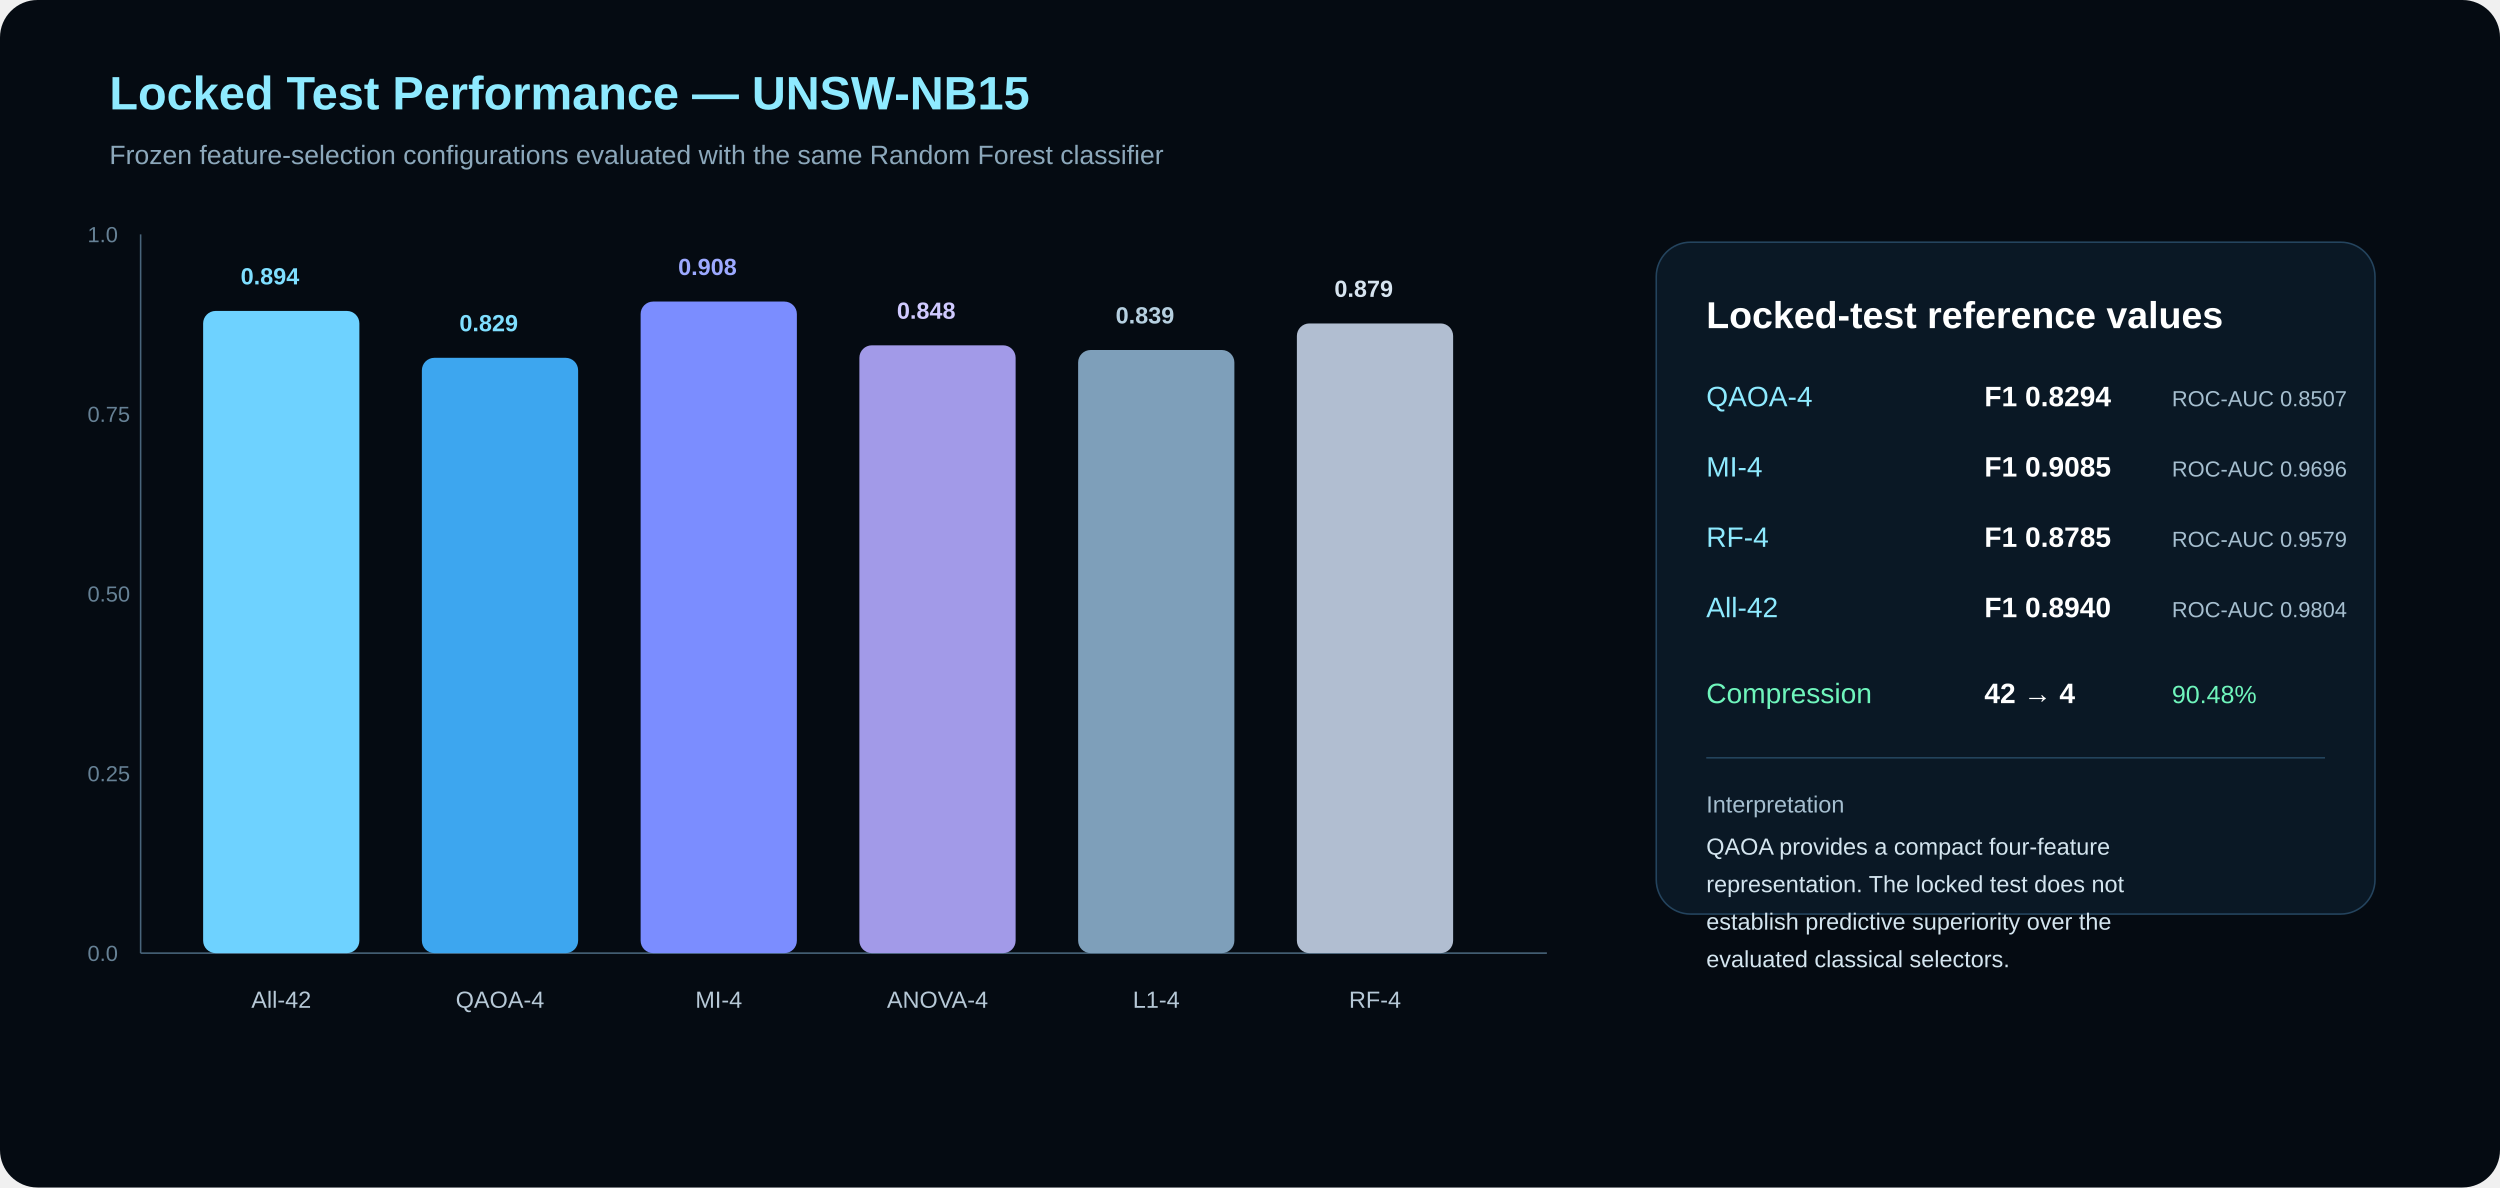
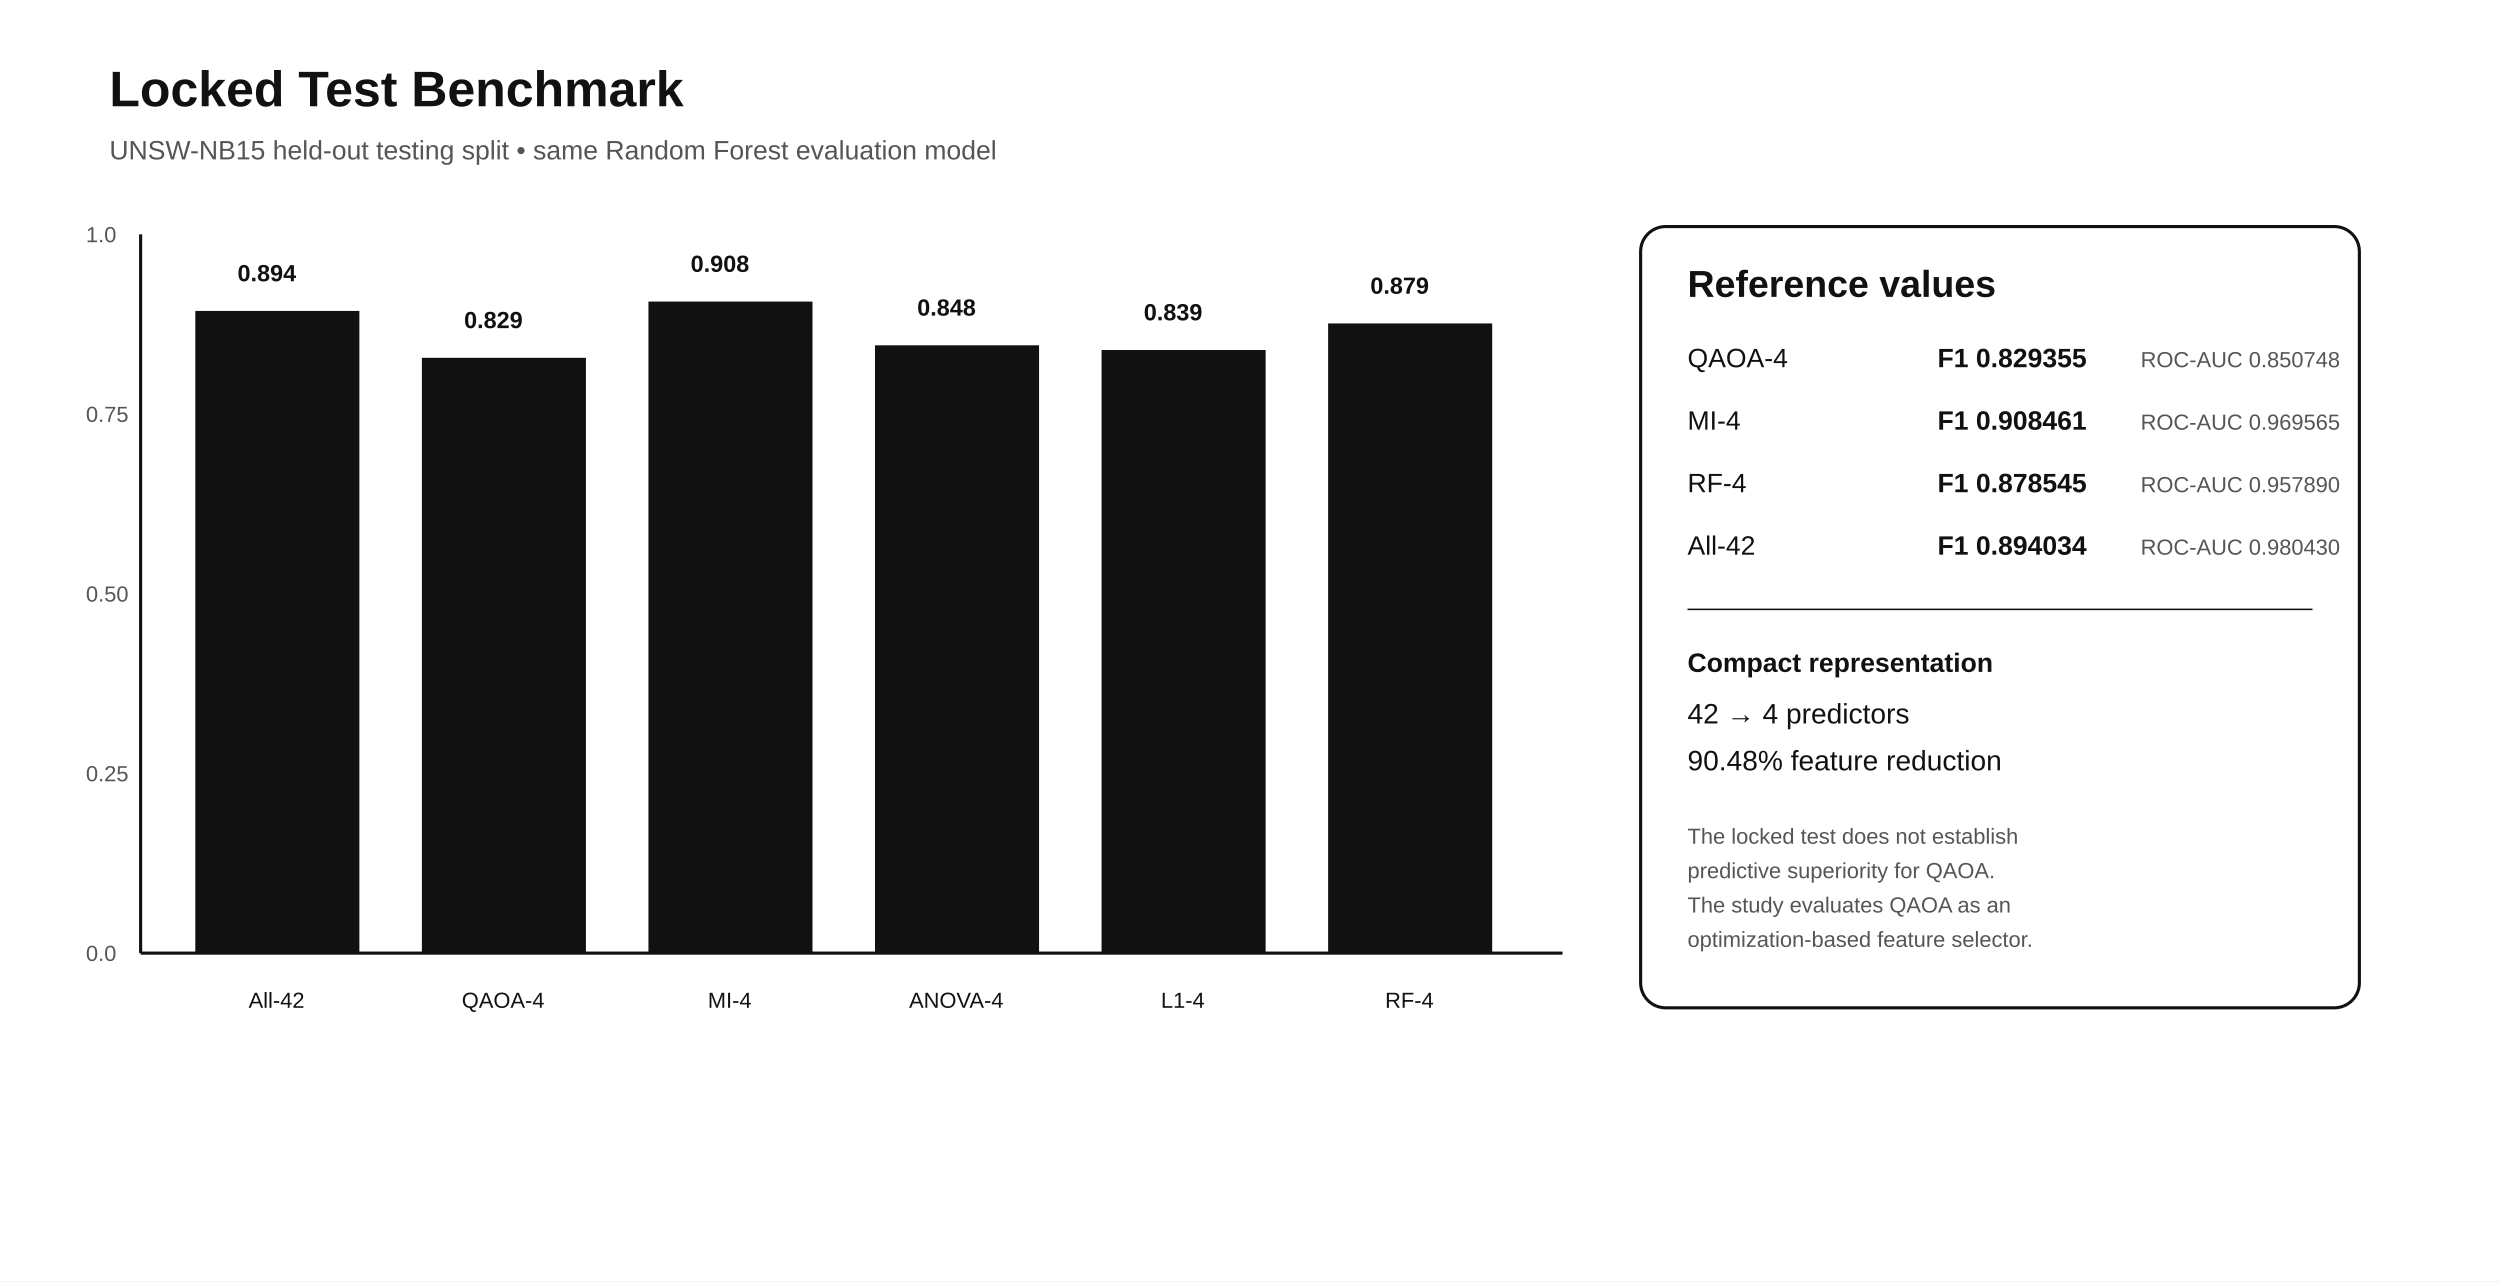
- <svg xmlns="http://www.w3.org/2000/svg" width="1600" height="760" viewBox="0 0 1600 760">
-   <rect width="1600" height="760" rx="24" fill="#050b12" />
-   <text x="70" y="70" fill="#8eeaff" font-family="Arial" font-size="30" font-weight="800">Locked Test Performance — UNSW-NB15</text>
-   <text x="70" y="105" fill="#8ca8bb" font-family="Arial" font-size="17">Frozen feature-selection configurations evaluated with the same Random Forest classifier</text>
-   <line x1="90" y1="610" x2="990" y2="610" stroke="#49657b" />
-   <line x1="90" y1="150" x2="90" y2="610" stroke="#49657b" />
-   <g font-family="Arial" fill="#668195" font-size="14">
-     <text x="56" y="615">0.0</text>
-     <text x="56" y="500">0.25</text>
-     <text x="56" y="385">0.50</text>
-     <text x="56" y="270">0.75</text>
-     <text x="56" y="155">1.0</text>
+ <svg xmlns="http://www.w3.org/2000/svg" width="1600" height="820" viewBox="0 0 1600 820">
+   <rect width="1600" height="820" fill="#fff" />
+   <g font-family="Arial, Helvetica, sans-serif" fill="#111">
+     <text x="70" y="68" font-size="32" font-weight="800">Locked Test Benchmark</text>
+     <text x="70" y="102" font-size="17" fill="#555">UNSW-NB15 held-out testing split • same Random Forest evaluation model</text>
  </g>
-   <g font-family="Arial" font-size="15" font-weight="700">
-     <rect x="130" y="199" width="100" height="411" rx="8" fill="#6ed2ff" />
-     <text x="154" y="182" fill="#7fdfff">0.894</text>
-     <rect x="270" y="229" width="100" height="381" rx="8" fill="#3da6ef" />
-     <text x="294" y="212" fill="#7fdfff">0.829</text>
-     <rect x="410" y="193" width="100" height="417" rx="8" fill="#7b8dff" />
-     <text x="434" y="176" fill="#9ca9ff">0.908</text>
-     <rect x="550" y="221" width="100" height="389" rx="8" fill="#a29ae8" />
-     <text x="574" y="204" fill="#d0caff">0.848</text>
-     <rect x="690" y="224" width="100" height="386" rx="8" fill="#7e9fba" />
-     <text x="714" y="207" fill="#b6d0e0">0.839</text>
-     <rect x="830" y="207" width="100" height="403" rx="8" fill="#b1bed1" />
-     <text x="854" y="190" fill="#d7e4ef">0.879</text>
+   <g stroke="#111" stroke-width="2" fill="none">
+     <line x1="90" y1="610" x2="1000" y2="610" />
+     <line x1="90" y1="150" x2="90" y2="610" />
  </g>
-   <g font-family="Arial" fill="#b7c9d7" font-size="15" text-anchor="middle">
-     <text x="180" y="645">All-42</text>
-     <text x="320" y="645">QAOA-4</text>
-     <text x="460" y="645">MI-4</text>
-     <text x="600" y="645">ANOVA-4</text>
-     <text x="740" y="645">L1-4</text>
-     <text x="880" y="645">RF-4</text>
+   <g font-family="Arial" font-size="14" fill="#555">
+     <text x="55" y="615">0.0</text>
+     <text x="55" y="500">0.25</text>
+     <text x="55" y="385">0.50</text>
+     <text x="55" y="270">0.75</text>
+     <text x="55" y="155">1.0</text>
  </g>
-   <g transform="translate(1060,155)" font-family="Arial">
-     <rect width="460" height="430" rx="22" fill="#0a1825" stroke="#24445e" />
-     <text x="32" y="55" fill="#fff" font-size="24" font-weight="800">Locked-test reference values</text>
-     <text x="32" y="105" fill="#8eeaff" font-size="18">QAOA-4</text>
-     <text x="210" y="105" fill="#fff" font-size="18" font-weight="700">F1 0.8294</text>
-     <text x="330" y="105" fill="#a6bfd0" font-size="14">ROC-AUC 0.8507</text>
-     <text x="32" y="150" fill="#8eeaff" font-size="18">MI-4</text>
-     <text x="210" y="150" fill="#fff" font-size="18" font-weight="700">F1 0.9085</text>
-     <text x="330" y="150" fill="#a6bfd0" font-size="14">ROC-AUC 0.9696</text>
-     <text x="32" y="195" fill="#8eeaff" font-size="18">RF-4</text>
-     <text x="210" y="195" fill="#fff" font-size="18" font-weight="700">F1 0.8785</text>
-     <text x="330" y="195" fill="#a6bfd0" font-size="14">ROC-AUC 0.9579</text>
-     <text x="32" y="240" fill="#8eeaff" font-size="18">All-42</text>
-     <text x="210" y="240" fill="#fff" font-size="18" font-weight="700">F1 0.8940</text>
-     <text x="330" y="240" fill="#a6bfd0" font-size="14">ROC-AUC 0.9804</text>
-     <text x="32" y="295" fill="#6ff5bc" font-size="18">Compression</text>
-     <text x="210" y="295" fill="#fff" font-size="18" font-weight="700">42 → 4</text>
-     <text x="330" y="295" fill="#6ff5bc" font-size="16">90.48%</text>
-     <line x1="32" y1="330" x2="428" y2="330" stroke="#24445e" />
-     <text x="32" y="365" fill="#a6bfd0" font-size="15">Interpretation</text>
-     <text x="32" y="392" fill="#d4e5ef" font-size="15">QAOA provides a compact four-feature</text>
-     <text x="32" y="416" fill="#d4e5ef" font-size="15">representation. The locked test does not</text>
-     <text x="32" y="440" fill="#d4e5ef" font-size="15">establish predictive superiority over the</text>
-     <text x="32" y="464" fill="#d4e5ef" font-size="15">evaluated classical selectors.</text>
+   <g fill="#111" font-family="Arial" font-size="15" font-weight="700">
+     <rect x="125" y="199" width="105" height="411" />
+     <text x="152" y="180">0.894</text>
+     <rect x="270" y="229" width="105" height="381" />
+     <text x="297" y="210">0.829</text>
+     <rect x="415" y="193" width="105" height="417" />
+     <text x="442" y="174">0.908</text>
+     <rect x="560" y="221" width="105" height="389" />
+     <text x="587" y="202">0.848</text>
+     <rect x="705" y="224" width="105" height="386" />
+     <text x="732" y="205">0.839</text>
+     <rect x="850" y="207" width="105" height="403" />
+     <text x="877" y="188">0.879</text>
+   </g>
+   <g font-family="Arial" font-size="14" fill="#111" text-anchor="middle">
+     <text x="177" y="645">All-42</text>
+     <text x="322" y="645">QAOA-4</text>
+     <text x="467" y="645">MI-4</text>
+     <text x="612" y="645">ANOVA-4</text>
+     <text x="757" y="645">L1-4</text>
+     <text x="902" y="645">RF-4</text>
+   </g>
+   <g font-family="Arial" fill="#111">
+     <rect x="1050" y="145" width="460" height="500" fill="#fff" stroke="#111" stroke-width="2" rx="16" />
+     <text x="1080" y="190" font-size="24" font-weight="800">Reference values</text>
+     <text x="1080" y="235" font-size="17">QAOA-4</text>
+     <text x="1240" y="235" font-size="17" font-weight="700">F1 0.829355</text>
+     <text x="1370" y="235" font-size="14" fill="#555">ROC-AUC 0.850748</text>
+     <text x="1080" y="275" font-size="17">MI-4</text>
+     <text x="1240" y="275" font-size="17" font-weight="700">F1 0.908461</text>
+     <text x="1370" y="275" font-size="14" fill="#555">ROC-AUC 0.969565</text>
+     <text x="1080" y="315" font-size="17">RF-4</text>
+     <text x="1240" y="315" font-size="17" font-weight="700">F1 0.878545</text>
+     <text x="1370" y="315" font-size="14" fill="#555">ROC-AUC 0.957890</text>
+     <text x="1080" y="355" font-size="17">All-42</text>
+     <text x="1240" y="355" font-size="17" font-weight="700">F1 0.894034</text>
+     <text x="1370" y="355" font-size="14" fill="#555">ROC-AUC 0.980430</text>
+     <line x1="1080" y1="390" x2="1480" y2="390" stroke="#111" />
+     <text x="1080" y="430" font-size="17" font-weight="700">Compact representation</text>
+     <text x="1080" y="463" font-size="18">42 → 4 predictors</text>
+     <text x="1080" y="493" font-size="18">90.48% feature reduction</text>
+     <text x="1080" y="540" font-size="14" fill="#555">The locked test does not establish</text>
+     <text x="1080" y="562" font-size="14" fill="#555">predictive superiority for QAOA.</text>
+     <text x="1080" y="584" font-size="14" fill="#555">The study evaluates QAOA as an</text>
+     <text x="1080" y="606" font-size="14" fill="#555">optimization-based feature selector.</text>
  </g>
</svg>
